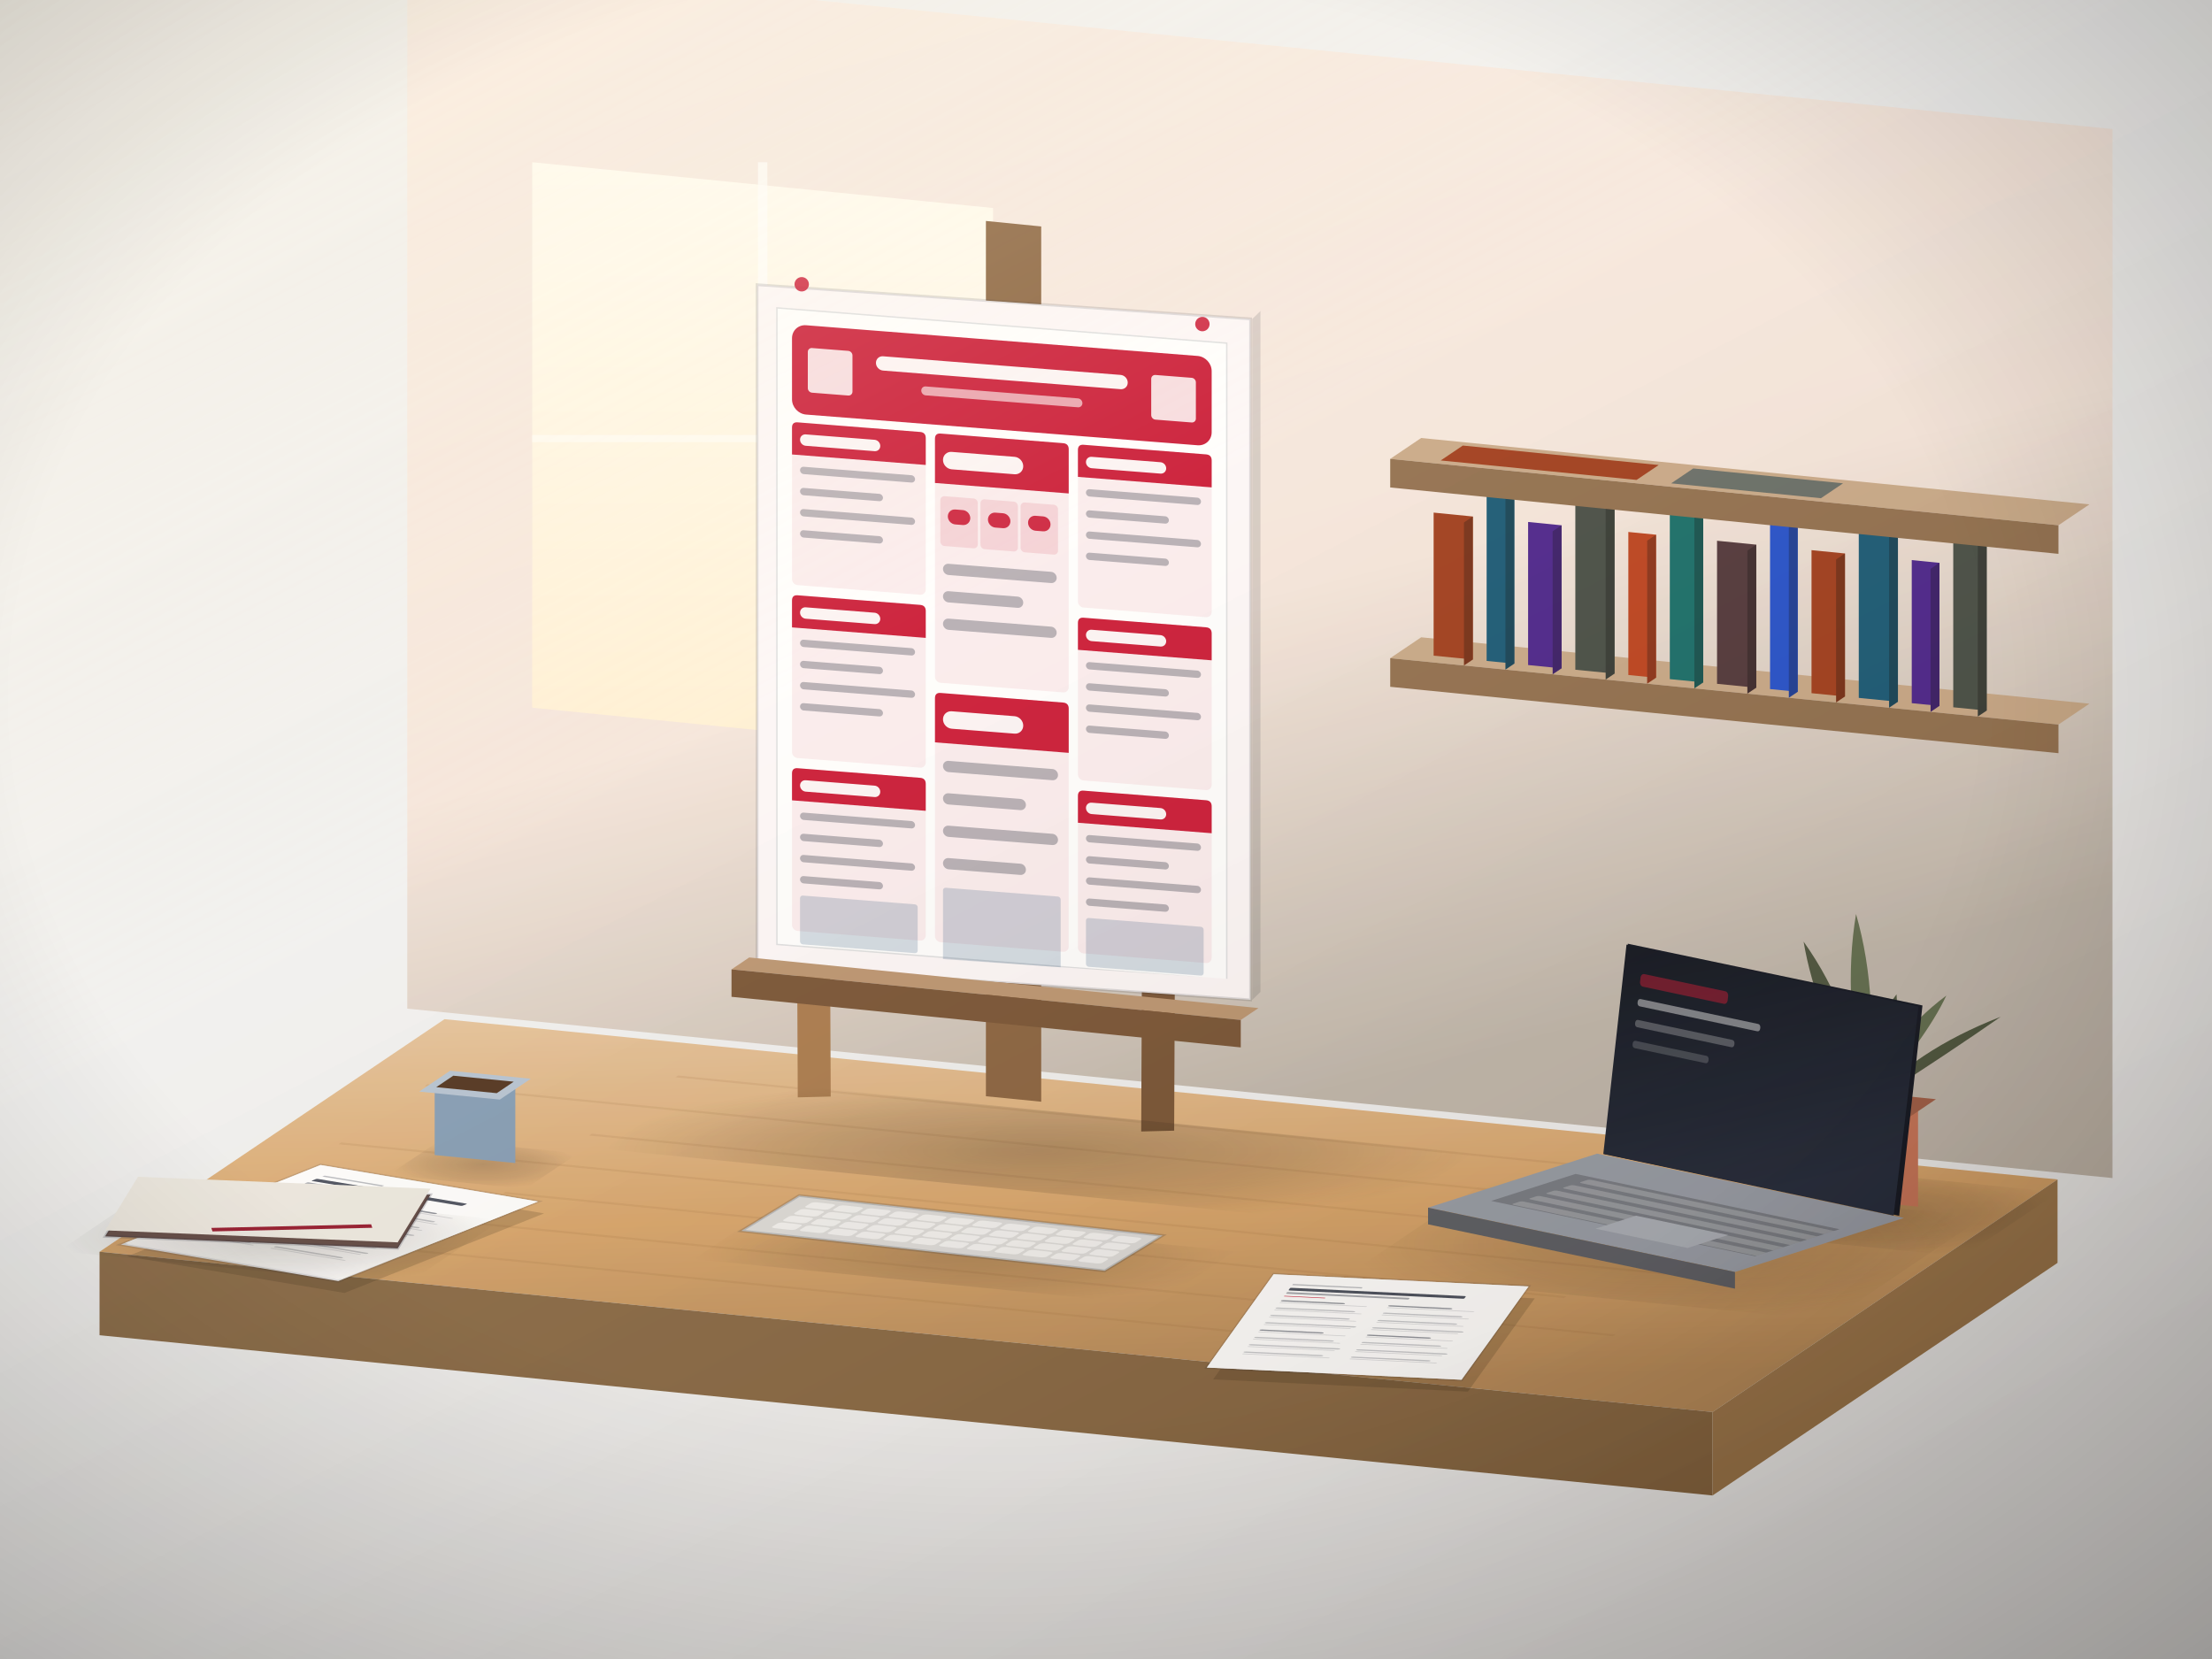
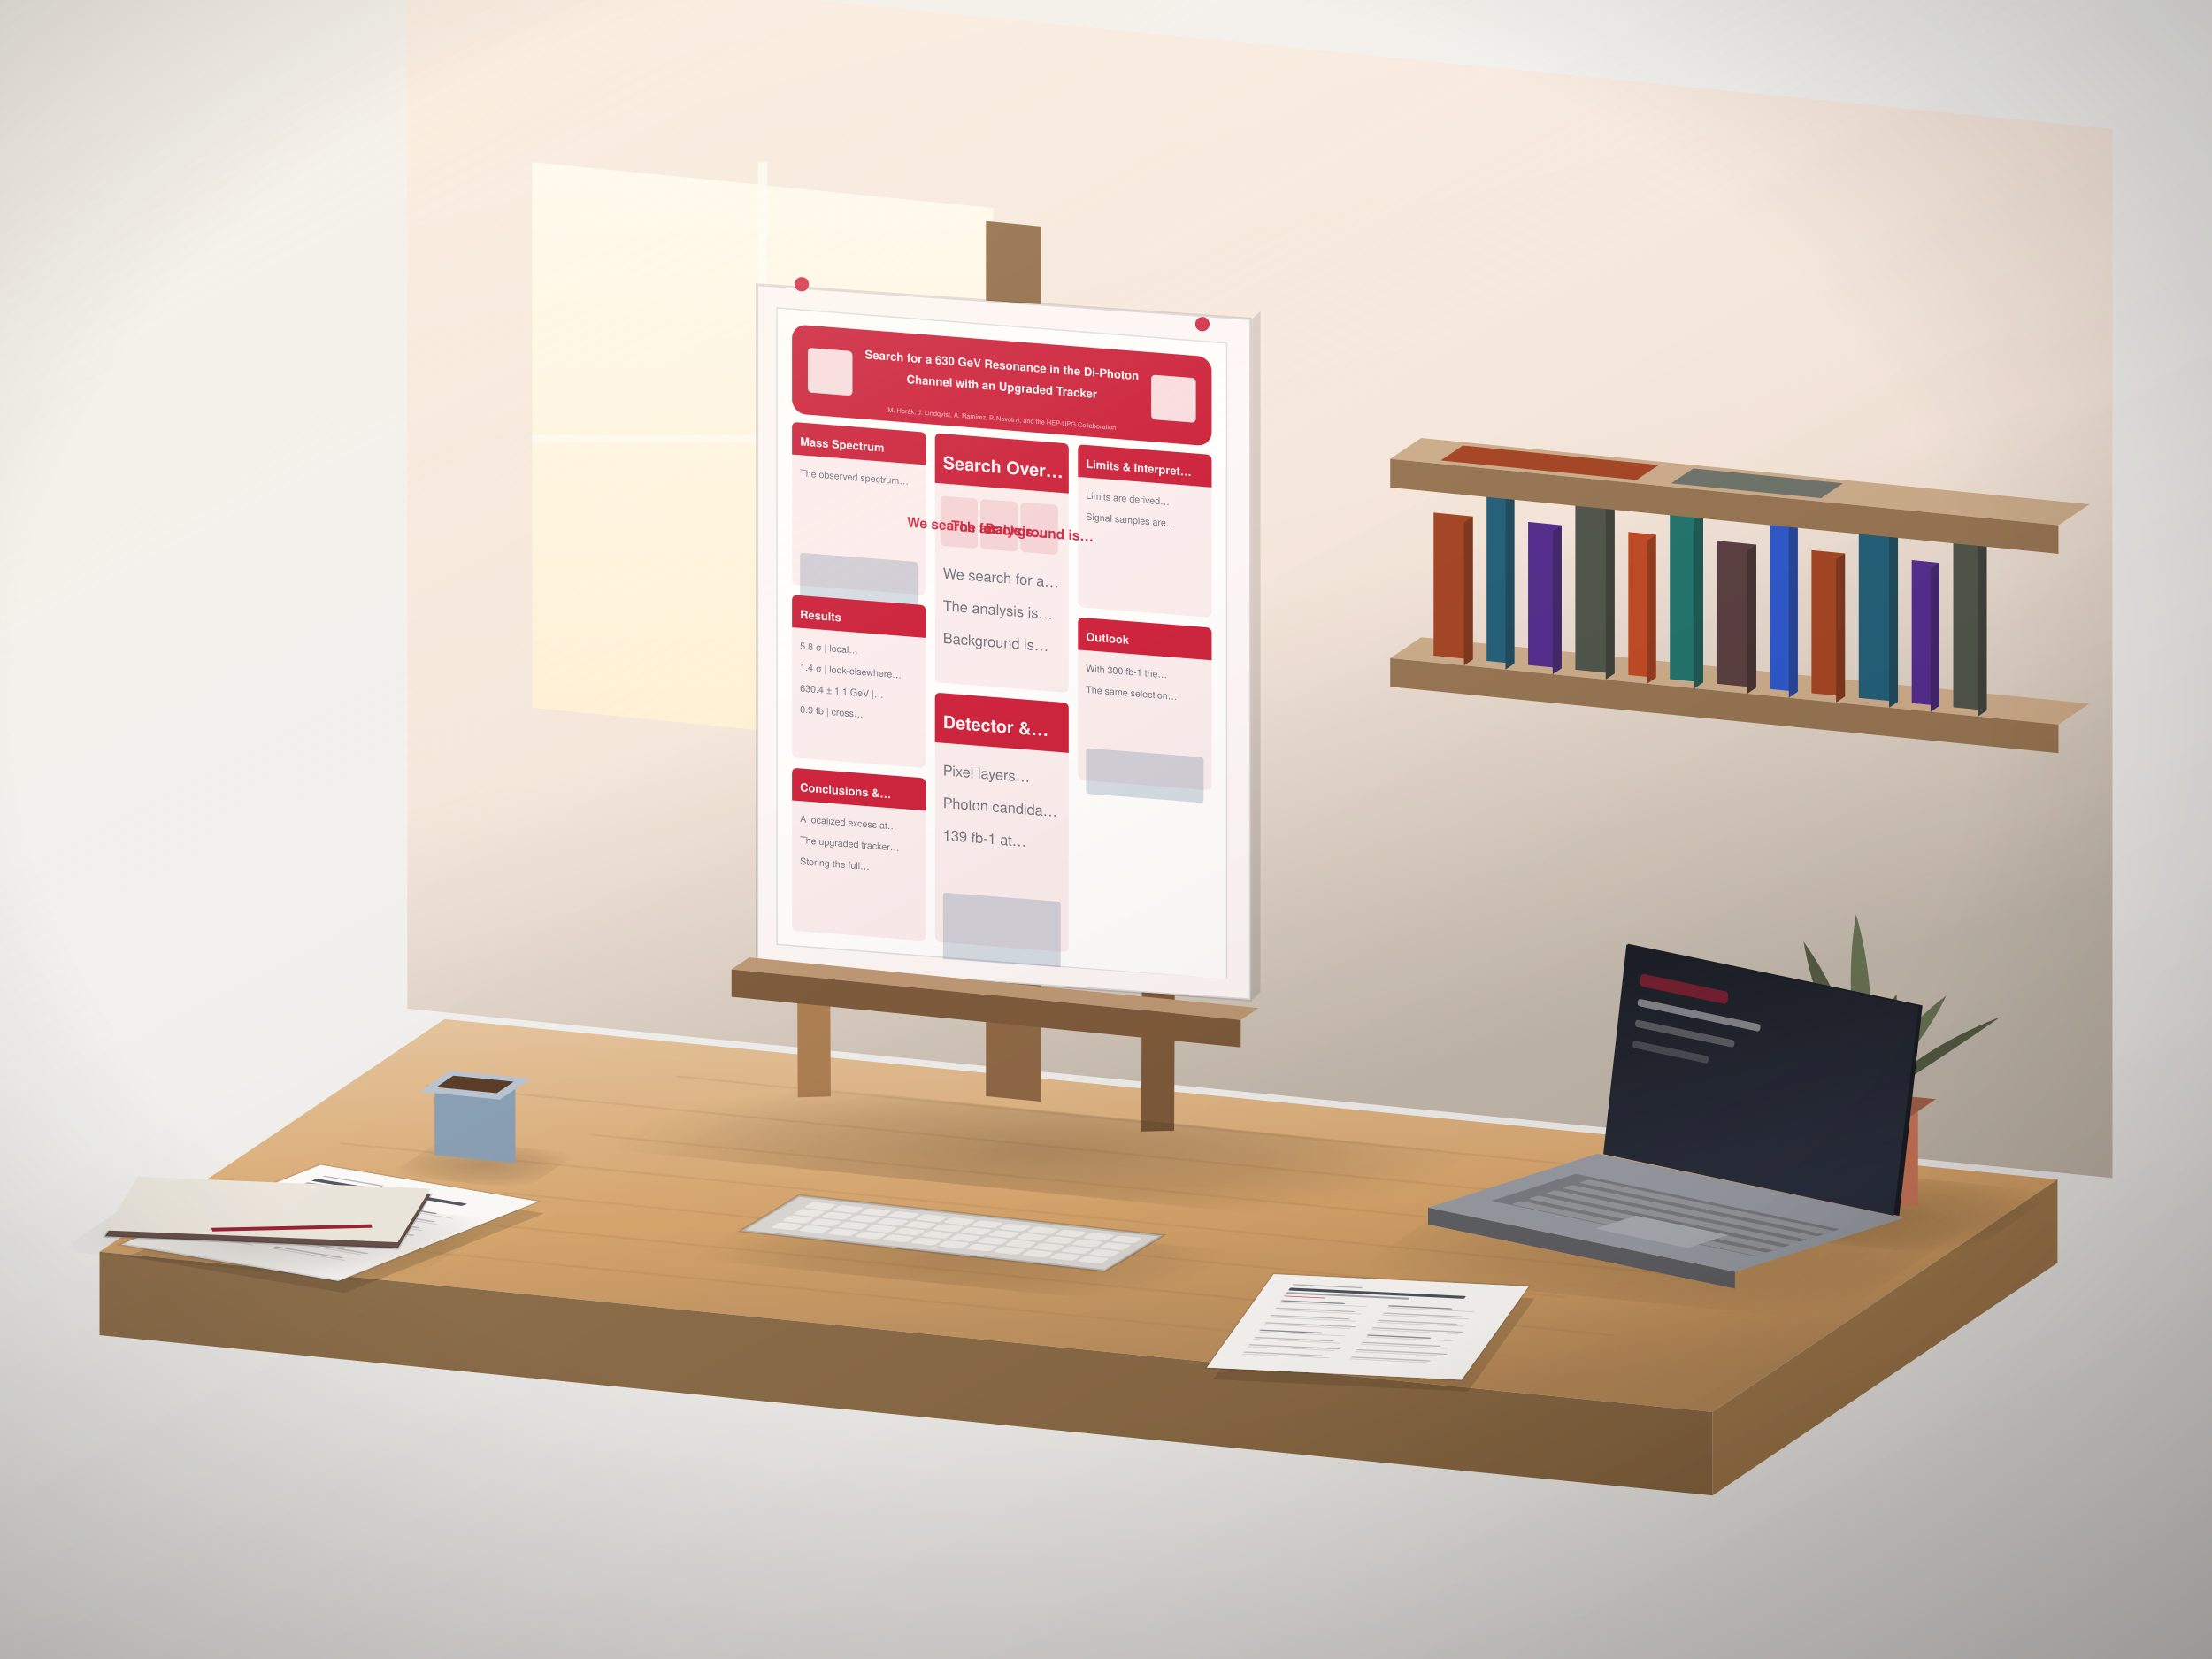
<svg xmlns="http://www.w3.org/2000/svg" width="800" height="600" viewBox="0 0 800 600" role="img" aria-label="TemplateATLAS (CERN) template preview" data-template-id="atlas">
  <defs>
    <linearGradient id="tp-atlas-wall-1" x1="0" y1="0" x2="0.35" y2="1">
      <stop offset="0" stop-color="#f7ebe3" />
      <stop offset="0.62" stop-color="#f5e5db" />
      <stop offset="1" stop-color="#bfb6ab" />
    </linearGradient>
    <linearGradient id="tp-atlas-window-2" x1="0" y1="0" x2="0" y2="1">
      <stop offset="0" stop-color="#FFFCF2" />
      <stop offset="1" stop-color="#FFEFD2" />
    </linearGradient>
    <linearGradient id="tp-atlas-desk-3" x1="0" y1="0" x2="0.15" y2="1">
      <stop offset="0" stop-color="#e5c29a" />
      <stop offset="0.55" stop-color="#d7a266" />
      <stop offset="1" stop-color="#b58856" />
    </linearGradient>
    <clipPath id="tp-atlas-grain-4">
      <path d="M160.76 368.6 L744.13 426.56 L619.37 510.68 L36 452.72 Z" />
    </clipPath>
    <radialGradient id="tp-atlas-shadow-5" cx="0.5" cy="0.5" r="0.5">
      <stop offset="0" stop-color="#22160A" stop-opacity="0.26" />
      <stop offset="0.6" stop-color="#22160A" stop-opacity="0.13" />
      <stop offset="1" stop-color="#22160A" stop-opacity="0" />
    </radialGradient>
    <clipPath id="tp-atlas-board-6">
      <path d="M280.73 111.07 L444.56 122.43 L444.56 354.05 L280.73 342.69 Z" />
    </clipPath>
    <radialGradient id="tp-atlas-shadow-7" cx="0.5" cy="0.5" r="0.5">
      <stop offset="0" stop-color="#22160A" stop-opacity="0.24" />
      <stop offset="0.6" stop-color="#22160A" stop-opacity="0.12" />
      <stop offset="1" stop-color="#22160A" stop-opacity="0" />
    </radialGradient>
    <radialGradient id="tp-atlas-shadow-8" cx="0.5" cy="0.5" r="0.5">
      <stop offset="0" stop-color="#22160A" stop-opacity="0.22" />
      <stop offset="0.6" stop-color="#22160A" stop-opacity="0.11" />
      <stop offset="1" stop-color="#22160A" stop-opacity="0" />
    </radialGradient>
    <radialGradient id="tp-atlas-shadow-9" cx="0.5" cy="0.5" r="0.5">
      <stop offset="0" stop-color="#22160A" stop-opacity="0.2" />
      <stop offset="0.6" stop-color="#22160A" stop-opacity="0.1" />
      <stop offset="1" stop-color="#22160A" stop-opacity="0" />
    </radialGradient>
    <clipPath id="tp-atlas-keys-10">
      <path d="M569.84 424.56 L665.29 444.57 L634.73 454.34 L539.28 434.33 Z" />
    </clipPath>
    <clipPath id="tp-atlas-screen-11">
      <path d="M588.25 341.63 L694.81 363.97 L686.38 440.03 L579.82 417.69 Z" />
    </clipPath>
    <linearGradient id="tp-atlas-page-12" x1="0" y1="1" x2="1" y2="0">
      <stop offset="0" stop-color="#FFFFFF" />
      <stop offset="1" stop-color="#ececee" />
    </linearGradient>
    <clipPath id="tp-atlas-sheet-13">
      <path d="M115.93 421.34 L194.54 434.55 L122.34 463.33 L43.73 450.11 Z" />
    </clipPath>
    <linearGradient id="tp-atlas-page-14" x1="0" y1="1" x2="1" y2="0">
      <stop offset="0" stop-color="#FFFFFF" />
      <stop offset="1" stop-color="#ececee" />
    </linearGradient>
    <clipPath id="tp-atlas-sheet-15">
      <path d="M460.64 460.85 L552.8 465.27 L528.64 499.01 L436.48 494.59 Z" />
    </clipPath>
    <radialGradient id="tp-atlas-shadow-16" cx="0.5" cy="0.5" r="0.5">
      <stop offset="0" stop-color="#22160A" stop-opacity="0.2" />
      <stop offset="0.6" stop-color="#22160A" stop-opacity="0.1" />
      <stop offset="1" stop-color="#22160A" stop-opacity="0" />
    </radialGradient>
    <clipPath id="tp-atlas-keys-17">
      <path d="M289 432.4 L420.47 446.84 L399.54 459.6 L268.07 445.16 Z" />
    </clipPath>
    <radialGradient id="tp-atlas-shadow-18" cx="0.5" cy="0.5" r="0.5">
      <stop offset="0" stop-color="#22160A" stop-opacity="0.22" />
      <stop offset="0.6" stop-color="#22160A" stop-opacity="0.11" />
      <stop offset="1" stop-color="#22160A" stop-opacity="0" />
    </radialGradient>
    <linearGradient id="tp-atlas-warm-19" x1="0" y1="0" x2="0.7" y2="1">
      <stop offset="0" stop-color="#FFF4DC" stop-opacity="0.42" />
      <stop offset="0.45" stop-color="#FFF4DC" stop-opacity="0.1" />
      <stop offset="1" stop-color="#3B2410" stop-opacity="0.14" />
    </linearGradient>
    <radialGradient id="tp-atlas-vignette-20" cx="0.45" cy="0.42" r="0.8">
      <stop offset="0.55" stop-color="#000000" stop-opacity="0" />
      <stop offset="1" stop-color="#000000" stop-opacity="0.28" />
    </radialGradient>
  </defs>
  <path d="M147.29 364.79 L764 426.06 L764 46.66 L147.29 -14.61 Z" fill="url(#tp-atlas-wall-1)" />
  <path d="M192.49 255.95 L359.17 272.51 L359.17 75.23 L192.49 58.67 Z" fill="url(#tp-atlas-window-2)" />
  <rect x="274.13" y="58.67" width="3.4" height="197.28" fill="#FFFFFF" opacity="0.72" />
  <rect x="192.49" y="157.31" width="166.68" height="2.6" fill="#FFFFFF" opacity="0.55" />
  <path d="M513.98 230.49 L755.67 254.5 L744.47 262.05 L502.79 238.04 Z" fill="#c7a684" />
  <path d="M502.79 248.39 L744.47 272.4 L744.47 262.05 L502.79 238.04 Z" fill="#8d6a48" />
  <path d="M518.49 237.13 L532.66 238.53 L532.66 186.8 L518.49 185.39 Z" fill="#9d3614" />
  <path d="M532.66 238.53 L529.46 240.69 L529.46 188.95 L532.66 186.8 Z" fill="#71270e" />
  <path d="M537.66 239.03 L547.66 240.02 L547.66 175.35 L537.66 174.36 Z" fill="#105371" />
  <path d="M547.66 240.02 L544.46 242.18 L544.46 177.51 L547.66 175.35 Z" fill="#0c3c51" />
  <path d="M552.66 240.52 L564.74 241.72 L564.74 189.98 L552.66 188.78 Z" fill="#451c88" />
  <path d="M564.74 241.72 L561.54 243.88 L561.54 192.14 L564.74 189.98 Z" fill="#321462" />
  <path d="M569.74 242.22 L583.91 243.62 L583.91 178.96 L569.74 177.55 Z" fill="#40473f" />
  <path d="M583.91 243.62 L580.71 245.78 L580.71 181.11 L583.91 178.96 Z" fill="#2e332d" />
  <path d="M588.91 244.12 L598.91 245.12 L598.91 193.38 L588.91 192.39 Z" fill="#bb3c16" />
  <path d="M598.91 245.12 L595.71 247.27 L595.71 195.54 L598.91 193.38 Z" fill="#872b10" />
  <path d="M603.91 245.61 L615.99 246.81 L615.99 182.14 L603.91 180.94 Z" fill="#0f6864" />
  <path d="M615.99 246.81 L612.79 248.97 L612.79 184.3 L615.99 182.14 Z" fill="#0b4b48" />
  <path d="M620.99 247.31 L635.16 248.72 L635.16 196.98 L620.99 195.57 Z" fill="#4a2f34" />
  <path d="M635.16 248.72 L631.96 250.87 L631.96 199.14 L635.16 196.98 Z" fill="#352225" />
  <path d="M640.16 249.21 L650.16 250.21 L650.16 185.54 L640.16 184.54 Z" fill="#1c4aca" />
  <path d="M650.16 250.21 L646.96 252.36 L646.96 187.69 L650.16 185.54 Z" fill="#143591" />
  <path d="M655.16 250.7 L667.25 251.9 L667.25 200.17 L655.16 198.97 Z" fill="#9d3614" />
  <path d="M667.25 251.9 L664.05 254.06 L664.05 202.33 L667.25 200.17 Z" fill="#71270e" />
  <path d="M672.25 252.4 L686.41 253.81 L686.41 189.14 L672.25 187.73 Z" fill="#105371" />
  <path d="M686.41 253.81 L683.22 255.97 L683.22 191.3 L686.41 189.14 Z" fill="#0c3c51" />
  <path d="M691.41 254.31 L701.42 255.3 L701.42 203.56 L691.41 202.57 Z" fill="#451c88" />
  <path d="M701.42 255.3 L698.22 257.46 L698.22 205.72 L701.42 203.56 Z" fill="#321462" />
  <path d="M706.42 255.8 L718.5 257 L718.5 192.33 L706.42 191.13 Z" fill="#40473f" />
  <path d="M718.5 257 L715.3 259.15 L715.3 194.48 L718.5 192.33 Z" fill="#2e332d" />
  <path d="M513.98 158.41 L755.67 182.42 L744.47 189.97 L502.79 165.96 Z" fill="#c7a684" />
  <path d="M502.79 176.3 L744.47 200.31 L744.47 189.97 L502.79 165.96 Z" fill="#8d6a48" />
  <path d="M529.05 161.14 L599.89 168.18 L591.89 173.57 L521.05 166.53 Z" fill="#9d3614" />
  <path d="M612.39 169.42 L666.56 174.8 L658.56 180.19 L604.39 174.81 Z" fill="#626862" />
  <path d="M160.76 368.6 L744.13 426.56 L619.37 510.68 L36 452.72 Z" fill="url(#tp-atlas-desk-3)" />
  <path d="M36 482.9 L619.37 540.86 L619.37 510.68 L36 452.72 Z" fill="#85643f" />
  <path d="M619.37 540.86 L744.13 456.74 L744.13 426.56 L619.37 510.68 Z" fill="#9b7549" />
  <g clip-path="url(#tp-atlas-grain-4)">
    <g transform="matrix(4.17 0.41 -1.6 1.08 160.76 368.6)">
      <rect x="24" y="9.75" width="92" height="0.6" fill="#8A5A2B" opacity="0.13" />
      <rect x="6" y="19.5" width="118" height="0.6" fill="#8A5A2B" opacity="0.13" />
      <rect x="24" y="29.25" width="92" height="0.6" fill="#8A5A2B" opacity="0.13" />
      <rect x="6" y="39" width="118" height="0.6" fill="#8A5A2B" opacity="0.13" />
      <rect x="24" y="48.75" width="92" height="0.6" fill="#8A5A2B" opacity="0.13" />
      <rect x="6" y="58.5" width="118" height="0.6" fill="#8A5A2B" opacity="0.13" />
      <rect x="24" y="68.25" width="92" height="0.6" fill="#8A5A2B" opacity="0.13" />
    </g>
  </g>
  <path d="M288.52 396.88 L287.25 112.54 L299.17 112.24 L300.44 396.58 Z" fill="#a77647" />
  <path d="M412.73 409.22 L413.99 125.13 L425.91 124.83 L424.65 408.92 Z" fill="#744e2e" />
  <path d="M356.57 396.47 L356.57 79.91 L376.57 81.9 L376.57 398.45 Z" fill="#865e39" />
  <path d="M256.78 389.65 L532.79 417.07 L494.4 442.96 L218.39 415.53 Z" fill="url(#tp-atlas-shadow-5)" />
  <path d="M452.87 115.39 L455.87 112.48 L455.87 358.76 L452.87 361.66 Z" fill="#0F172A24" />
  <path d="M273.8 102.96 L452.29 115.34 L452.29 361.62 L273.8 349.24 Z" fill="#fdf7f8" stroke="#0F172A24" />
  <g clip-path="url(#tp-atlas-board-6)">
    <g transform="matrix(0.51 0.04 0 0.51 280.73 111.07)">
      <rect width="320" height="452.41" fill="#FFFFFF" />
      <rect x="0.5" y="0.5" width="319" height="451.41" fill="none" stroke="#0F172A24" />
      <rect x="11.2" y="11.2" width="297.6" height="63.34" rx="10" fill="#C8102E" />
-       <rect x="70.72" y="28.93" width="178.56" height="10.13" rx="5.07" fill="#FFFFFF" opacity="0.95" />
-       <rect x="102.86" y="47.94" width="114.28" height="6.33" rx="3.17" fill="#FFFFFF" opacity="0.6" />
+       <text x="160" y="31.47" font-family="Helvetica, Arial, sans-serif" font-size="8.23" fill="#FFFFFF" font-weight="700" opacity="0.97" text-anchor="middle">Search for a 630 GeV Resonance in the Di-Photon</text>
+       <text x="160" y="46.67" font-family="Helvetica, Arial, sans-serif" font-size="8.23" fill="#FFFFFF" font-weight="700" opacity="0.97" text-anchor="middle">Channel with an Upgraded Tracker</text>
+       <text x="160" y="68.2" font-family="Helvetica, Arial, sans-serif" font-size="4.62" fill="#FFFFFF" opacity="0.75" text-anchor="middle">M. Horák, J. Lindqvist, A. Ramirez, P. Novotný, and the HEP-UPG Collaboration</text>
      <rect x="22.4" y="27.03" width="31.67" height="31.67" rx="3" fill="#FFFFFF" opacity="0.85" />
      <rect x="265.93" y="27.03" width="31.67" height="31.67" rx="3" fill="#FFFFFF" opacity="0.85" />
      <rect x="11.2" y="80.54" width="94.84" height="115.42" rx="4" fill="#C8102E14" />
      <path d="M11.2 103.62 L11.2 84.54 Q11.2 80.54 15.2 80.54 L102.04 80.54 Q106.04 80.54 106.04 84.54 L106.04 103.62 Z" fill="#C8102E" />
-       <rect x="16.89" y="88.62" width="56.9" height="8.08" rx="4.04" fill="#FFFFFF" opacity="0.95" />
-       <rect x="16.89" y="111.7" width="81.56" height="5.19" rx="2.6" fill="#0F172A4d" opacity="1" />
-       <rect x="16.89" y="126.7" width="58.8" height="5.19" rx="2.6" fill="#0F172A4d" opacity="1" />
-       <rect x="16.89" y="141.71" width="81.56" height="5.19" rx="2.6" fill="#0F172A4d" opacity="1" />
-       <rect x="16.89" y="156.71" width="58.8" height="5.19" rx="2.6" fill="#0F172A4d" opacity="1" />
+       <text x="16.89" y="96.7" font-family="Helvetica, Arial, sans-serif" font-size="8.08" fill="#FFFFFF" font-weight="700" opacity="0.96">Mass Spectrum</text>
+       <text x="16.89" y="118.63" font-family="Helvetica, Arial, sans-serif" font-size="6.69" fill="#0F172A9e">The observed spectrum…</text>
+       <rect x="16.89" y="172.87" width="83.45" height="32.32" rx="2" fill="#0033662e" />
      <rect x="11.2" y="203.17" width="94.84" height="115.42" rx="4" fill="#C8102E14" />
      <path d="M11.2 226.25 L11.2 207.17 Q11.2 203.17 15.2 203.17 L102.04 203.17 Q106.04 203.17 106.04 207.17 L106.04 226.25 Z" fill="#C8102E" />
-       <rect x="16.89" y="211.25" width="56.9" height="8.08" rx="4.04" fill="#FFFFFF" opacity="0.95" />
-       <rect x="16.89" y="234.33" width="81.56" height="5.19" rx="2.6" fill="#0F172A4d" opacity="1" />
-       <rect x="16.89" y="249.33" width="58.8" height="5.19" rx="2.6" fill="#0F172A4d" opacity="1" />
-       <rect x="16.89" y="264.34" width="81.56" height="5.19" rx="2.6" fill="#0F172A4d" opacity="1" />
-       <rect x="16.89" y="279.34" width="58.8" height="5.19" rx="2.6" fill="#0F172A4d" opacity="1" />
+       <text x="16.89" y="219.33" font-family="Helvetica, Arial, sans-serif" font-size="8.08" fill="#FFFFFF" font-weight="700" opacity="0.96">Results</text>
+       <text x="16.89" y="241.26" font-family="Helvetica, Arial, sans-serif" font-size="6.69" fill="#0F172A9e">5.8 σ | local…</text>
+       <text x="16.89" y="256.26" font-family="Helvetica, Arial, sans-serif" font-size="6.69" fill="#0F172A9e">1.4 σ | look-elsewhere…</text>
+       <text x="16.89" y="271.26" font-family="Helvetica, Arial, sans-serif" font-size="6.69" fill="#0F172A9e">630.4 ± 1.1 GeV |…</text>
+       <text x="16.89" y="286.27" font-family="Helvetica, Arial, sans-serif" font-size="6.69" fill="#0F172A9e">0.9 fb | cross…</text>
      <rect x="11.2" y="325.8" width="94.84" height="115.42" rx="4" fill="#C8102E14" />
      <path d="M11.2 348.88 L11.2 329.8 Q11.2 325.8 15.2 325.8 L102.04 325.8 Q106.04 325.8 106.04 329.8 L106.04 348.88 Z" fill="#C8102E" />
-       <rect x="16.89" y="333.88" width="56.9" height="8.08" rx="4.04" fill="#FFFFFF" opacity="0.95" />
-       <rect x="16.89" y="356.96" width="81.56" height="5.19" rx="2.6" fill="#0F172A4d" opacity="1" />
-       <rect x="16.89" y="371.96" width="58.8" height="5.19" rx="2.6" fill="#0F172A4d" opacity="1" />
-       <rect x="16.89" y="386.97" width="81.56" height="5.19" rx="2.6" fill="#0F172A4d" opacity="1" />
-       <rect x="16.89" y="401.97" width="58.8" height="5.19" rx="2.6" fill="#0F172A4d" opacity="1" />
-       <rect x="16.89" y="415.82" width="83.45" height="34.62" rx="2" fill="#0033662e" />
+       <text x="16.89" y="341.96" font-family="Helvetica, Arial, sans-serif" font-size="8.08" fill="#FFFFFF" font-weight="700" opacity="0.96">Conclusions &amp;…</text>
+       <text x="16.89" y="363.88" font-family="Helvetica, Arial, sans-serif" font-size="6.69" fill="#0F172A9e">A localized excess at…</text>
+       <text x="16.89" y="378.89" font-family="Helvetica, Arial, sans-serif" font-size="6.69" fill="#0F172A9e">The upgraded tracker…</text>
+       <text x="16.89" y="393.89" font-family="Helvetica, Arial, sans-serif" font-size="6.69" fill="#0F172A9e">Storing the full…</text>
      <rect x="112.58" y="80.54" width="94.84" height="176.73" rx="4" fill="#C8102E14" />
      <path d="M112.58 115.88 L112.58 84.54 Q112.58 80.54 116.58 80.54 L203.42 80.54 Q207.42 80.54 207.42 84.54 L207.42 115.88 Z" fill="#C8102E" />
-       <rect x="118.27" y="92.91" width="56.9" height="12.37" rx="6.19" fill="#FFFFFF" opacity="0.95" />
+       <text x="118.27" y="105.28" font-family="Helvetica, Arial, sans-serif" font-size="12.37" fill="#FFFFFF" font-weight="700" opacity="0.96">Search Over…</text>
      <rect x="116.38" y="124.72" width="26.55" height="35.35" rx="3" fill="#C8102E1f" />
-       <rect x="121.69" y="133.56" width="15.93" height="10.6" rx="5.3" fill="#C8102E" opacity="0.95" />
+       <text x="129.65" y="148.58" font-family="Helvetica, Arial, sans-serif" font-size="9.72" fill="#C8102E" font-weight="700" opacity="0.95" text-anchor="middle">We search for…</text>
      <rect x="144.83" y="124.72" width="26.55" height="35.35" rx="3" fill="#C8102E1f" />
-       <rect x="150.14" y="133.56" width="15.93" height="10.6" rx="5.3" fill="#C8102E" opacity="0.95" />
+       <text x="158.1" y="148.58" font-family="Helvetica, Arial, sans-serif" font-size="9.72" fill="#C8102E" font-weight="700" opacity="0.95" text-anchor="middle">The analysis…</text>
      <rect x="173.28" y="124.72" width="26.55" height="35.35" rx="3" fill="#C8102E1f" />
-       <rect x="178.59" y="133.56" width="15.93" height="10.6" rx="5.3" fill="#C8102E" opacity="0.95" />
-       <rect x="118.27" y="172.44" width="80.61" height="7.95" rx="3.98" fill="#0F172A4d" opacity="1" />
-       <rect x="118.27" y="191.88" width="56.9" height="7.95" rx="3.98" fill="#0F172A4d" opacity="1" />
-       <rect x="118.27" y="211.32" width="80.61" height="7.95" rx="3.98" fill="#0F172A4d" opacity="1" />
+       <text x="186.55" y="148.58" font-family="Helvetica, Arial, sans-serif" font-size="9.72" fill="#C8102E" font-weight="700" opacity="0.95" text-anchor="middle">Background is…</text>
+       <text x="118.27" y="183.04" font-family="Helvetica, Arial, sans-serif" font-size="10.25" fill="#0F172A9e">We search for a…</text>
+       <text x="118.27" y="206.02" font-family="Helvetica, Arial, sans-serif" font-size="10.25" fill="#0F172A9e">The analysis is…</text>
+       <text x="118.27" y="228.99" font-family="Helvetica, Arial, sans-serif" font-size="10.25" fill="#0F172A9e">Background is…</text>
      <rect x="112.58" y="264.48" width="94.84" height="176.73" rx="4" fill="#C8102E14" />
      <path d="M112.58 299.83 L112.58 268.48 Q112.58 264.48 116.58 264.48 L203.42 264.48 Q207.42 264.48 207.42 268.48 L207.42 299.83 Z" fill="#C8102E" />
-       <rect x="118.27" y="276.85" width="56.9" height="12.37" rx="6.19" fill="#FFFFFF" opacity="0.95" />
-       <rect x="118.27" y="312.2" width="81.56" height="7.95" rx="3.98" fill="#0F172A4d" opacity="1" />
-       <rect x="118.27" y="335.18" width="58.8" height="7.95" rx="3.98" fill="#0F172A4d" opacity="1" />
-       <rect x="118.27" y="358.15" width="81.56" height="7.95" rx="3.98" fill="#0F172A4d" opacity="1" />
-       <rect x="118.27" y="381.13" width="58.8" height="7.95" rx="3.98" fill="#0F172A4d" opacity="1" />
-       <rect x="118.27" y="402.33" width="83.45" height="53.02" rx="2" fill="#0033662e" />
+       <text x="118.27" y="289.22" font-family="Helvetica, Arial, sans-serif" font-size="12.37" fill="#FFFFFF" font-weight="700" opacity="0.96">Detector &amp;…</text>
+       <text x="118.27" y="322.8" font-family="Helvetica, Arial, sans-serif" font-size="10.25" fill="#0F172A9e">Pixel layers…</text>
+       <text x="118.27" y="345.78" font-family="Helvetica, Arial, sans-serif" font-size="10.25" fill="#0F172A9e">Photon candida…</text>
+       <text x="118.27" y="368.75" font-family="Helvetica, Arial, sans-serif" font-size="10.25" fill="#0F172A9e">139 fb-1 at…</text>
+       <rect x="118.27" y="405.87" width="83.45" height="49.48" rx="2" fill="#0033662e" />
      <rect x="213.96" y="80.54" width="94.84" height="115.42" rx="4" fill="#C8102E14" />
      <path d="M213.96 103.62 L213.96 84.54 Q213.96 80.54 217.96 80.54 L304.8 80.54 Q308.8 80.54 308.8 84.54 L308.8 103.62 Z" fill="#C8102E" />
-       <rect x="219.65" y="88.62" width="56.9" height="8.08" rx="4.04" fill="#FFFFFF" opacity="0.95" />
-       <rect x="219.65" y="111.7" width="81.56" height="5.19" rx="2.6" fill="#0F172A4d" opacity="1" />
-       <rect x="219.65" y="126.7" width="58.8" height="5.19" rx="2.6" fill="#0F172A4d" opacity="1" />
-       <rect x="219.65" y="141.71" width="81.56" height="5.19" rx="2.6" fill="#0F172A4d" opacity="1" />
-       <rect x="219.65" y="156.71" width="58.8" height="5.19" rx="2.6" fill="#0F172A4d" opacity="1" />
+       <text x="219.65" y="96.7" font-family="Helvetica, Arial, sans-serif" font-size="8.08" fill="#FFFFFF" font-weight="700" opacity="0.96">Limits &amp; Interpret…</text>
+       <text x="219.65" y="118.63" font-family="Helvetica, Arial, sans-serif" font-size="6.69" fill="#0F172A9e">Limits are derived…</text>
+       <text x="219.65" y="133.63" font-family="Helvetica, Arial, sans-serif" font-size="6.69" fill="#0F172A9e">Signal samples are…</text>
      <rect x="213.96" y="203.17" width="94.84" height="115.42" rx="4" fill="#C8102E14" />
      <path d="M213.96 226.25 L213.96 207.17 Q213.96 203.17 217.96 203.17 L304.8 203.17 Q308.8 203.17 308.8 207.17 L308.8 226.25 Z" fill="#C8102E" />
-       <rect x="219.65" y="211.25" width="56.9" height="8.08" rx="4.04" fill="#FFFFFF" opacity="0.95" />
-       <rect x="219.65" y="234.33" width="81.56" height="5.19" rx="2.6" fill="#0F172A4d" opacity="1" />
-       <rect x="219.65" y="249.33" width="58.8" height="5.19" rx="2.6" fill="#0F172A4d" opacity="1" />
-       <rect x="219.65" y="264.34" width="81.56" height="5.19" rx="2.6" fill="#0F172A4d" opacity="1" />
-       <rect x="219.65" y="279.34" width="58.8" height="5.19" rx="2.6" fill="#0F172A4d" opacity="1" />
-       <rect x="213.96" y="325.8" width="94.84" height="115.42" rx="4" fill="#C8102E14" />
-       <path d="M213.96 348.88 L213.96 329.8 Q213.96 325.8 217.96 325.8 L304.8 325.8 Q308.8 325.8 308.8 329.8 L308.8 348.88 Z" fill="#C8102E" />
-       <rect x="219.65" y="333.88" width="56.9" height="8.08" rx="4.04" fill="#FFFFFF" opacity="0.95" />
-       <rect x="219.65" y="356.96" width="81.56" height="5.19" rx="2.6" fill="#0F172A4d" opacity="1" />
-       <rect x="219.65" y="371.96" width="58.8" height="5.19" rx="2.6" fill="#0F172A4d" opacity="1" />
-       <rect x="219.65" y="386.97" width="81.56" height="5.19" rx="2.6" fill="#0F172A4d" opacity="1" />
-       <rect x="219.65" y="401.97" width="58.8" height="5.19" rx="2.6" fill="#0F172A4d" opacity="1" />
-       <rect x="219.65" y="415.82" width="83.45" height="34.62" rx="2" fill="#0033662e" />
+       <text x="219.65" y="219.33" font-family="Helvetica, Arial, sans-serif" font-size="8.08" fill="#FFFFFF" font-weight="700" opacity="0.96">Outlook</text>
+       <text x="219.65" y="241.26" font-family="Helvetica, Arial, sans-serif" font-size="6.69" fill="#0F172A9e">With 300 fb-1 the…</text>
+       <text x="219.65" y="256.26" font-family="Helvetica, Arial, sans-serif" font-size="6.69" fill="#0F172A9e">The same selection…</text>
+       <rect x="219.65" y="295.5" width="83.45" height="32.32" rx="2" fill="#0033662e" />
    </g>
  </g>
  <circle cx="289.95" cy="102.81" r="2.6" fill="#C8102Eeb" />
  <circle cx="434.86" cy="117.21" r="2.6" fill="#C8102Eeb" />
  <path d="M264.56 350.59 L448.74 368.89 L455.14 364.58 L270.96 346.28 Z" fill="#b9916c" />
  <path d="M264.56 360.51 L448.74 378.81 L448.74 368.89 L264.56 350.59 Z" fill="#744e2e" />
  <path d="M646.99 421.46 L744.5 431.15 L709.95 454.44 L612.44 444.75 Z" fill="url(#tp-atlas-shadow-7)" />
  <path d="M656.18 432.67 L693.69 436.4 L693.69 401.9 L656.18 398.18 Z" fill="#c87255" />
  <path d="M662.66 393.81 L700.16 397.54 L687.21 406.27 L649.71 402.55 Z" fill="#a05b44" />
  <path d="M674.94 400.04 Q648.64 381.53 636.35 371.01 Q662.64 381.53 674.94 400.04" fill="#444d36" opacity="0.96" />
  <path d="M674.94 400.04 Q650.74 373.51 640.54 354.98 Q664.74 373.51 674.94 400.04" fill="#5a6748" opacity="0.96" />
  <path d="M674.94 400.04 Q656.61 366.29 652.29 340.54 Q670.61 366.29 674.94 400.04" fill="#444d36" opacity="0.96" />
  <path d="M674.94 400.04 Q666.1 361.3 671.26 330.57 Q680.1 361.3 674.94 400.04" fill="#5a6748" opacity="0.96" />
  <path d="M674.94 400.04 Q673.42 375.83 685.9 359.62 Q687.42 375.83 674.94 400.04" fill="#444d36" opacity="0.96" />
  <path d="M674.94 400.04 Q682.42 376.05 703.91 360.07 Q696.42 376.05 674.94 400.04" fill="#5a6748" opacity="0.96" />
  <path d="M674.94 400.04 Q692.25 379.88 723.57 367.73 Q706.25 379.88 674.94 400.04" fill="#444d36" opacity="0.96" />
  <path d="M159.47 412.18 L209.05 417.11 L190.02 429.95 L140.43 425.02 Z" fill="url(#tp-atlas-shadow-8)" />
  <path d="M157.2 417.74 L186.37 420.64 L186.37 393.91 L157.2 391.01 Z" fill="#8099b3" />
  <path d="M162.8 387.24 L191.97 390.14 L180.77 397.68 L151.6 394.79 Z" fill="#b3c2d1" />
  <path d="M163.93 389.04 L185.8 391.21 L179.65 395.36 L157.77 393.19 Z" fill="#4A2C16" />
  <path d="M174.26 406.53 q10 -3 10 4.5 q0 6.5 -10 3" fill="none" stroke="#8099b3" stroke-width="2.4" />
  <path d="M544.05 422.85 L717.39 440.07 L661.7 477.62 L488.36 460.4 Z" fill="url(#tp-atlas-shadow-9)" />
  <path d="M577.6 417.23 L688.6 440.49 L627.48 460.03 L516.48 436.76 Z" fill="#949aa5" />
  <path d="M516.48 436.76 L627.48 460.03 L627.48 466.06 L516.48 442.8 Z" fill="#565960" />
  <path d="M569.84 424.56 L665.29 444.57 L634.73 454.34 L539.28 434.33 Z" fill="#737881" />
  <g clip-path="url(#tp-atlas-keys-10)">
    <g transform="matrix(3.47 0.73 -2.81 0.9 569.84 424.56)">
      <rect x="1.92" y="0.65" width="28.16" height="1.31" rx="0.26" fill="#FFFFFF" opacity="0.22" />
      <rect x="1.92" y="2.83" width="28.16" height="1.31" rx="0.26" fill="#FFFFFF" opacity="0.22" />
      <rect x="1.92" y="5" width="28.16" height="1.31" rx="0.26" fill="#FFFFFF" opacity="0.22" />
      <rect x="1.92" y="7.18" width="28.16" height="1.31" rx="0.26" fill="#FFFFFF" opacity="0.22" />
      <rect x="1.92" y="9.36" width="28.16" height="1.31" rx="0.26" fill="#FFFFFF" opacity="0.22" />
    </g>
  </g>
  <path d="M591.7 439.68 L625 446.66 L610.33 451.35 L577.03 444.37 Z" fill="#a7acb5" />
  <path d="M588.73 341.31 L695.29 363.64 L686.86 439.7 L580.3 417.37 Z" fill="#0b101d" />
  <g clip-path="url(#tp-atlas-screen-11)">
    <g transform="matrix(0.33 0.07 -0.05 0.42 588.25 341.63)">
      <defs>
        <linearGradient id="neutral-screen-320" x1="0" y1="0" x2="0.6" y2="1">
          <stop offset="0" stop-color="#090e19" />
          <stop offset="1" stop-color="#1d2537" />
        </linearGradient>
      </defs>
      <rect width="320" height="180" fill="url(#neutral-screen-320)" />
      <rect x="19.2" y="21.6" width="96" height="10.8" rx="3.6" fill="#C8102E80" />
      <rect x="19.2" y="43.2" width="134.4" height="6.3" rx="2.7" fill="#FFFFFF" opacity="0.45" />
      <rect x="19.2" y="61.2" width="108.8" height="6.3" rx="2.7" fill="#FFFFFF" opacity="0.26" />
      <rect x="19.2" y="79.2" width="83.2" height="6.3" rx="2.7" fill="#FFFFFF" opacity="0.18" />
    </g>
  </g>
  <path d="M118.18 425.63 L196.79 438.85 L124.59 467.62 L45.98 454.41 Z" fill="#2417082e" />
  <path d="M115.93 421.34 L194.54 434.55 L122.34 463.33 L43.73 450.11 Z" fill="url(#tp-atlas-page-12)" stroke="#0F172A1f" />
  <g clip-path="url(#tp-atlas-sheet-13)">
    <g transform="matrix(0.36 0.06 -0.23 0.09 115.93 421.34)">
      <rect width="220" height="311.14" fill="#FFFFFF" />
      <rect x="22" y="28" width="59.84" height="3.73" fill="#0F172A" opacity="0.3" />
      <rect x="22" y="40.45" width="151.36" height="8.71" rx="1.24" fill="#0F172A" opacity="0.78" />
      <rect x="22" y="54.45" width="105.6" height="5.6" rx="0.93" fill="#0F172A" opacity="0.38" />
      <rect x="22" y="66.9" width="35.2" height="1.87" fill="#C8102Ed9" />
      <rect x="22" y="80.9" width="55.18" height="3.86" rx="1.93" fill="#0F172A" opacity="0.48" />
      <rect x="22" y="87.65" width="75.24" height="2.31" rx="1.16" fill="#0F172A" opacity="0.15" />
      <rect x="22" y="105.01" width="68.55" height="3.86" rx="1.93" fill="#0F172A" opacity="0.24" />
      <rect x="22" y="111.76" width="75.24" height="2.31" rx="1.16" fill="#0F172A" opacity="0.15" />
      <rect x="22" y="129.12" width="68.55" height="3.86" rx="1.93" fill="#0F172A" opacity="0.24" />
      <rect x="22" y="135.88" width="75.24" height="2.31" rx="1.16" fill="#0F172A" opacity="0.15" />
      <rect x="22" y="153.24" width="78.58" height="3.86" rx="1.93" fill="#0F172A" opacity="0.24" />
      <rect x="22" y="159.99" width="75.24" height="2.31" rx="1.16" fill="#0F172A" opacity="0.15" />
      <rect x="22" y="177.35" width="55.18" height="3.86" rx="1.93" fill="#0F172A" opacity="0.48" />
      <rect x="22" y="184.1" width="75.24" height="2.31" rx="1.16" fill="#0F172A" opacity="0.15" />
      <rect x="22" y="201.47" width="68.55" height="3.86" rx="1.93" fill="#0F172A" opacity="0.24" />
      <rect x="22" y="208.22" width="75.24" height="2.31" rx="1.16" fill="#0F172A" opacity="0.15" />
      <rect x="22" y="225.58" width="78.58" height="3.86" rx="1.93" fill="#0F172A" opacity="0.24" />
      <rect x="22" y="232.33" width="75.24" height="2.31" rx="1.16" fill="#0F172A" opacity="0.15" />
      <rect x="22" y="249.69" width="68.55" height="3.86" rx="1.93" fill="#0F172A" opacity="0.24" />
      <rect x="22" y="256.44" width="75.24" height="2.31" rx="1.16" fill="#0F172A" opacity="0.15" />
      <rect x="114.4" y="80.9" width="55.18" height="3.86" rx="1.93" fill="#0F172A" opacity="0.48" />
      <rect x="114.4" y="87.65" width="75.24" height="2.31" rx="1.16" fill="#0F172A" opacity="0.15" />
      <rect x="114.4" y="105.01" width="68.55" height="3.86" rx="1.93" fill="#0F172A" opacity="0.24" />
      <rect x="114.4" y="111.76" width="75.24" height="2.31" rx="1.16" fill="#0F172A" opacity="0.15" />
      <rect x="114.4" y="129.12" width="68.55" height="3.86" rx="1.93" fill="#0F172A" opacity="0.24" />
      <rect x="114.4" y="135.88" width="75.24" height="2.31" rx="1.16" fill="#0F172A" opacity="0.15" />
      <rect x="114.4" y="153.24" width="78.58" height="3.86" rx="1.93" fill="#0F172A" opacity="0.24" />
      <rect x="114.4" y="159.99" width="75.24" height="2.31" rx="1.16" fill="#0F172A" opacity="0.15" />
      <rect x="114.4" y="177.35" width="55.18" height="3.86" rx="1.93" fill="#0F172A" opacity="0.48" />
      <rect x="114.4" y="184.1" width="75.24" height="2.31" rx="1.16" fill="#0F172A" opacity="0.15" />
      <rect x="114.4" y="201.47" width="68.55" height="3.86" rx="1.93" fill="#0F172A" opacity="0.24" />
      <rect x="114.4" y="208.22" width="75.24" height="2.31" rx="1.16" fill="#0F172A" opacity="0.15" />
      <rect x="114.4" y="225.58" width="78.58" height="3.86" rx="1.93" fill="#0F172A" opacity="0.24" />
      <rect x="114.4" y="232.33" width="75.24" height="2.31" rx="1.16" fill="#0F172A" opacity="0.15" />
      <rect x="114.4" y="249.69" width="68.55" height="3.86" rx="1.93" fill="#0F172A" opacity="0.24" />
      <rect x="114.4" y="256.44" width="75.24" height="2.31" rx="1.16" fill="#0F172A" opacity="0.15" />
    </g>
  </g>
  <path d="M462.89 465.14 L555.05 469.57 L530.89 503.3 L438.73 498.88 Z" fill="#2417082e" />
  <path d="M460.64 460.85 L552.8 465.27 L528.64 499.01 L436.48 494.59 Z" fill="url(#tp-atlas-page-14)" stroke="#0F172A1f" />
  <g clip-path="url(#tp-atlas-sheet-15)">
    <g transform="matrix(0.42 0.02 -0.08 0.11 460.64 460.85)">
      <rect width="220" height="311.14" fill="#FFFFFF" />
      <rect x="22" y="28" width="59.84" height="3.73" fill="#0F172A" opacity="0.3" />
      <rect x="22" y="40.45" width="151.36" height="8.71" rx="1.24" fill="#0F172A" opacity="0.78" />
      <rect x="22" y="54.45" width="105.6" height="5.6" rx="0.93" fill="#0F172A" opacity="0.38" />
      <rect x="22" y="66.9" width="35.2" height="1.87" fill="#C8102Ed9" />
      <rect x="22" y="80.9" width="55.18" height="3.86" rx="1.93" fill="#0F172A" opacity="0.48" />
      <rect x="22" y="87.65" width="75.24" height="2.31" rx="1.16" fill="#0F172A" opacity="0.15" />
      <rect x="22" y="105.01" width="68.55" height="3.86" rx="1.93" fill="#0F172A" opacity="0.24" />
      <rect x="22" y="111.76" width="75.24" height="2.31" rx="1.16" fill="#0F172A" opacity="0.15" />
      <rect x="22" y="129.12" width="68.55" height="3.86" rx="1.93" fill="#0F172A" opacity="0.24" />
      <rect x="22" y="135.88" width="75.24" height="2.31" rx="1.16" fill="#0F172A" opacity="0.15" />
      <rect x="22" y="153.24" width="78.58" height="3.86" rx="1.93" fill="#0F172A" opacity="0.24" />
      <rect x="22" y="159.99" width="75.24" height="2.31" rx="1.16" fill="#0F172A" opacity="0.15" />
      <rect x="22" y="177.35" width="55.18" height="3.86" rx="1.93" fill="#0F172A" opacity="0.48" />
      <rect x="22" y="184.1" width="75.24" height="2.31" rx="1.16" fill="#0F172A" opacity="0.15" />
      <rect x="22" y="201.47" width="68.55" height="3.86" rx="1.93" fill="#0F172A" opacity="0.24" />
      <rect x="22" y="208.22" width="75.24" height="2.31" rx="1.16" fill="#0F172A" opacity="0.15" />
      <rect x="22" y="225.58" width="78.58" height="3.86" rx="1.93" fill="#0F172A" opacity="0.24" />
      <rect x="22" y="232.33" width="75.24" height="2.31" rx="1.16" fill="#0F172A" opacity="0.15" />
      <rect x="22" y="249.69" width="68.55" height="3.86" rx="1.93" fill="#0F172A" opacity="0.24" />
      <rect x="22" y="256.44" width="75.24" height="2.31" rx="1.16" fill="#0F172A" opacity="0.15" />
      <rect x="114.4" y="80.9" width="55.18" height="3.86" rx="1.93" fill="#0F172A" opacity="0.48" />
      <rect x="114.4" y="87.65" width="75.24" height="2.31" rx="1.16" fill="#0F172A" opacity="0.15" />
      <rect x="114.4" y="105.01" width="68.55" height="3.86" rx="1.93" fill="#0F172A" opacity="0.24" />
      <rect x="114.4" y="111.76" width="75.24" height="2.31" rx="1.16" fill="#0F172A" opacity="0.15" />
      <rect x="114.4" y="129.12" width="68.55" height="3.86" rx="1.93" fill="#0F172A" opacity="0.24" />
      <rect x="114.4" y="135.88" width="75.24" height="2.31" rx="1.16" fill="#0F172A" opacity="0.15" />
      <rect x="114.4" y="153.24" width="78.58" height="3.86" rx="1.93" fill="#0F172A" opacity="0.24" />
      <rect x="114.4" y="159.99" width="75.24" height="2.31" rx="1.16" fill="#0F172A" opacity="0.15" />
      <rect x="114.4" y="177.35" width="55.18" height="3.86" rx="1.93" fill="#0F172A" opacity="0.48" />
      <rect x="114.4" y="184.1" width="75.24" height="2.31" rx="1.16" fill="#0F172A" opacity="0.15" />
      <rect x="114.4" y="201.47" width="68.55" height="3.86" rx="1.93" fill="#0F172A" opacity="0.24" />
      <rect x="114.4" y="208.22" width="75.24" height="2.31" rx="1.16" fill="#0F172A" opacity="0.15" />
      <rect x="114.4" y="225.58" width="78.58" height="3.86" rx="1.93" fill="#0F172A" opacity="0.24" />
      <rect x="114.4" y="232.33" width="75.24" height="2.31" rx="1.16" fill="#0F172A" opacity="0.15" />
      <rect x="114.4" y="249.69" width="68.55" height="3.86" rx="1.93" fill="#0F172A" opacity="0.24" />
      <rect x="114.4" y="256.44" width="75.24" height="2.31" rx="1.16" fill="#0F172A" opacity="0.15" />
    </g>
  </g>
  <path d="M279.82 435.96 L446.5 452.52 L417.71 471.93 L251.03 455.37 Z" fill="url(#tp-atlas-shadow-16)" />
  <path d="M289 432.4 L420.47 446.84 L399.54 459.6 L268.07 445.16 Z" fill="#dbdad8" stroke="#0F172A2e" />
  <g clip-path="url(#tp-atlas-keys-17)">
    <g transform="matrix(4.11 0.45 -1.74 1.06 289 432.4)">
      <rect x="1.8" y="1.4" width="2.1" height="1.9" rx="0.4" fill="#FFFFFF" opacity="0.6" />
      <rect x="4.25" y="1.4" width="2.1" height="1.9" rx="0.4" fill="#FFFFFF" opacity="0.6" />
      <rect x="6.7" y="1.4" width="2.1" height="1.9" rx="0.4" fill="#FFFFFF" opacity="0.6" />
      <rect x="9.15" y="1.4" width="2.1" height="1.9" rx="0.4" fill="#FFFFFF" opacity="0.6" />
      <rect x="11.6" y="1.4" width="2.1" height="1.9" rx="0.4" fill="#FFFFFF" opacity="0.6" />
      <rect x="14.05" y="1.4" width="2.1" height="1.9" rx="0.4" fill="#FFFFFF" opacity="0.6" />
      <rect x="16.5" y="1.4" width="2.1" height="1.9" rx="0.4" fill="#FFFFFF" opacity="0.6" />
      <rect x="18.95" y="1.4" width="2.1" height="1.9" rx="0.4" fill="#FFFFFF" opacity="0.6" />
      <rect x="21.4" y="1.4" width="2.1" height="1.9" rx="0.4" fill="#FFFFFF" opacity="0.6" />
      <rect x="23.85" y="1.4" width="2.1" height="1.9" rx="0.4" fill="#FFFFFF" opacity="0.6" />
      <rect x="26.3" y="1.4" width="2.1" height="1.9" rx="0.4" fill="#FFFFFF" opacity="0.6" />
      <rect x="28.75" y="1.4" width="2.1" height="1.9" rx="0.4" fill="#FFFFFF" opacity="0.6" />
      <rect x="1.8" y="3.7" width="2.1" height="1.9" rx="0.4" fill="#FFFFFF" opacity="0.6" />
      <rect x="4.25" y="3.7" width="2.1" height="1.9" rx="0.4" fill="#FFFFFF" opacity="0.6" />
      <rect x="6.7" y="3.7" width="2.1" height="1.9" rx="0.4" fill="#FFFFFF" opacity="0.6" />
      <rect x="9.15" y="3.7" width="2.1" height="1.9" rx="0.4" fill="#FFFFFF" opacity="0.6" />
      <rect x="11.6" y="3.7" width="2.1" height="1.9" rx="0.4" fill="#FFFFFF" opacity="0.6" />
      <rect x="14.05" y="3.7" width="2.1" height="1.9" rx="0.4" fill="#FFFFFF" opacity="0.6" />
      <rect x="16.5" y="3.7" width="2.1" height="1.9" rx="0.4" fill="#FFFFFF" opacity="0.6" />
      <rect x="18.95" y="3.7" width="2.1" height="1.9" rx="0.4" fill="#FFFFFF" opacity="0.6" />
      <rect x="21.4" y="3.7" width="2.1" height="1.9" rx="0.4" fill="#FFFFFF" opacity="0.6" />
      <rect x="23.85" y="3.7" width="2.1" height="1.9" rx="0.4" fill="#FFFFFF" opacity="0.6" />
      <rect x="26.3" y="3.7" width="2.1" height="1.9" rx="0.4" fill="#FFFFFF" opacity="0.6" />
      <rect x="28.75" y="3.7" width="2.1" height="1.9" rx="0.4" fill="#FFFFFF" opacity="0.6" />
      <rect x="1.8" y="6" width="2.1" height="1.9" rx="0.4" fill="#FFFFFF" opacity="0.6" />
      <rect x="4.25" y="6" width="2.1" height="1.9" rx="0.4" fill="#FFFFFF" opacity="0.6" />
      <rect x="6.7" y="6" width="2.1" height="1.9" rx="0.4" fill="#FFFFFF" opacity="0.6" />
      <rect x="9.15" y="6" width="2.1" height="1.9" rx="0.4" fill="#FFFFFF" opacity="0.6" />
      <rect x="11.6" y="6" width="2.1" height="1.9" rx="0.4" fill="#FFFFFF" opacity="0.6" />
      <rect x="14.05" y="6" width="2.1" height="1.9" rx="0.4" fill="#FFFFFF" opacity="0.6" />
      <rect x="16.5" y="6" width="2.1" height="1.9" rx="0.4" fill="#FFFFFF" opacity="0.6" />
      <rect x="18.95" y="6" width="2.1" height="1.9" rx="0.4" fill="#FFFFFF" opacity="0.6" />
      <rect x="21.4" y="6" width="2.1" height="1.9" rx="0.4" fill="#FFFFFF" opacity="0.6" />
      <rect x="23.85" y="6" width="2.1" height="1.9" rx="0.4" fill="#FFFFFF" opacity="0.6" />
      <rect x="26.3" y="6" width="2.1" height="1.9" rx="0.4" fill="#FFFFFF" opacity="0.6" />
      <rect x="28.75" y="6" width="2.1" height="1.9" rx="0.4" fill="#FFFFFF" opacity="0.6" />
      <rect x="1.8" y="8.3" width="2.1" height="1.9" rx="0.4" fill="#FFFFFF" opacity="0.6" />
      <rect x="4.25" y="8.3" width="2.1" height="1.9" rx="0.4" fill="#FFFFFF" opacity="0.6" />
      <rect x="6.7" y="8.3" width="2.1" height="1.9" rx="0.4" fill="#FFFFFF" opacity="0.6" />
      <rect x="9.15" y="8.3" width="2.1" height="1.9" rx="0.4" fill="#FFFFFF" opacity="0.6" />
      <rect x="11.6" y="8.3" width="2.1" height="1.9" rx="0.4" fill="#FFFFFF" opacity="0.6" />
      <rect x="14.05" y="8.3" width="2.1" height="1.9" rx="0.4" fill="#FFFFFF" opacity="0.6" />
      <rect x="16.5" y="8.3" width="2.1" height="1.9" rx="0.4" fill="#FFFFFF" opacity="0.6" />
      <rect x="18.95" y="8.3" width="2.1" height="1.9" rx="0.4" fill="#FFFFFF" opacity="0.6" />
      <rect x="21.4" y="8.3" width="2.1" height="1.9" rx="0.4" fill="#FFFFFF" opacity="0.6" />
      <rect x="23.85" y="8.3" width="2.1" height="1.9" rx="0.4" fill="#FFFFFF" opacity="0.6" />
      <rect x="26.3" y="8.3" width="2.1" height="1.9" rx="0.4" fill="#FFFFFF" opacity="0.6" />
      <rect x="28.75" y="8.3" width="2.1" height="1.9" rx="0.4" fill="#FFFFFF" opacity="0.6" />
    </g>
  </g>
  <path d="M56.45 428.75 L181.46 441.16 L146.27 464.89 L21.26 452.47 Z" fill="url(#tp-atlas-shadow-18)" />
  <path d="M49.9 427.74 L155.7 432.08 L143.83 451.48 L38.03 447.14 Z" fill="#5a413c" stroke="#0F172A33" />
  <path d="M49.9 425.59 L155.7 429.92 L143.83 449.32 L38.03 444.98 Z" fill="#ece8e0" />
  <path d="M76.42 444.09 L134.22 442.78 L134.65 444.05 L76.85 445.36 Z" fill="#911025" />
  <rect width="800" height="600" fill="url(#tp-atlas-warm-19)" />
  <rect width="800" height="600" fill="url(#tp-atlas-vignette-20)" />
</svg>
